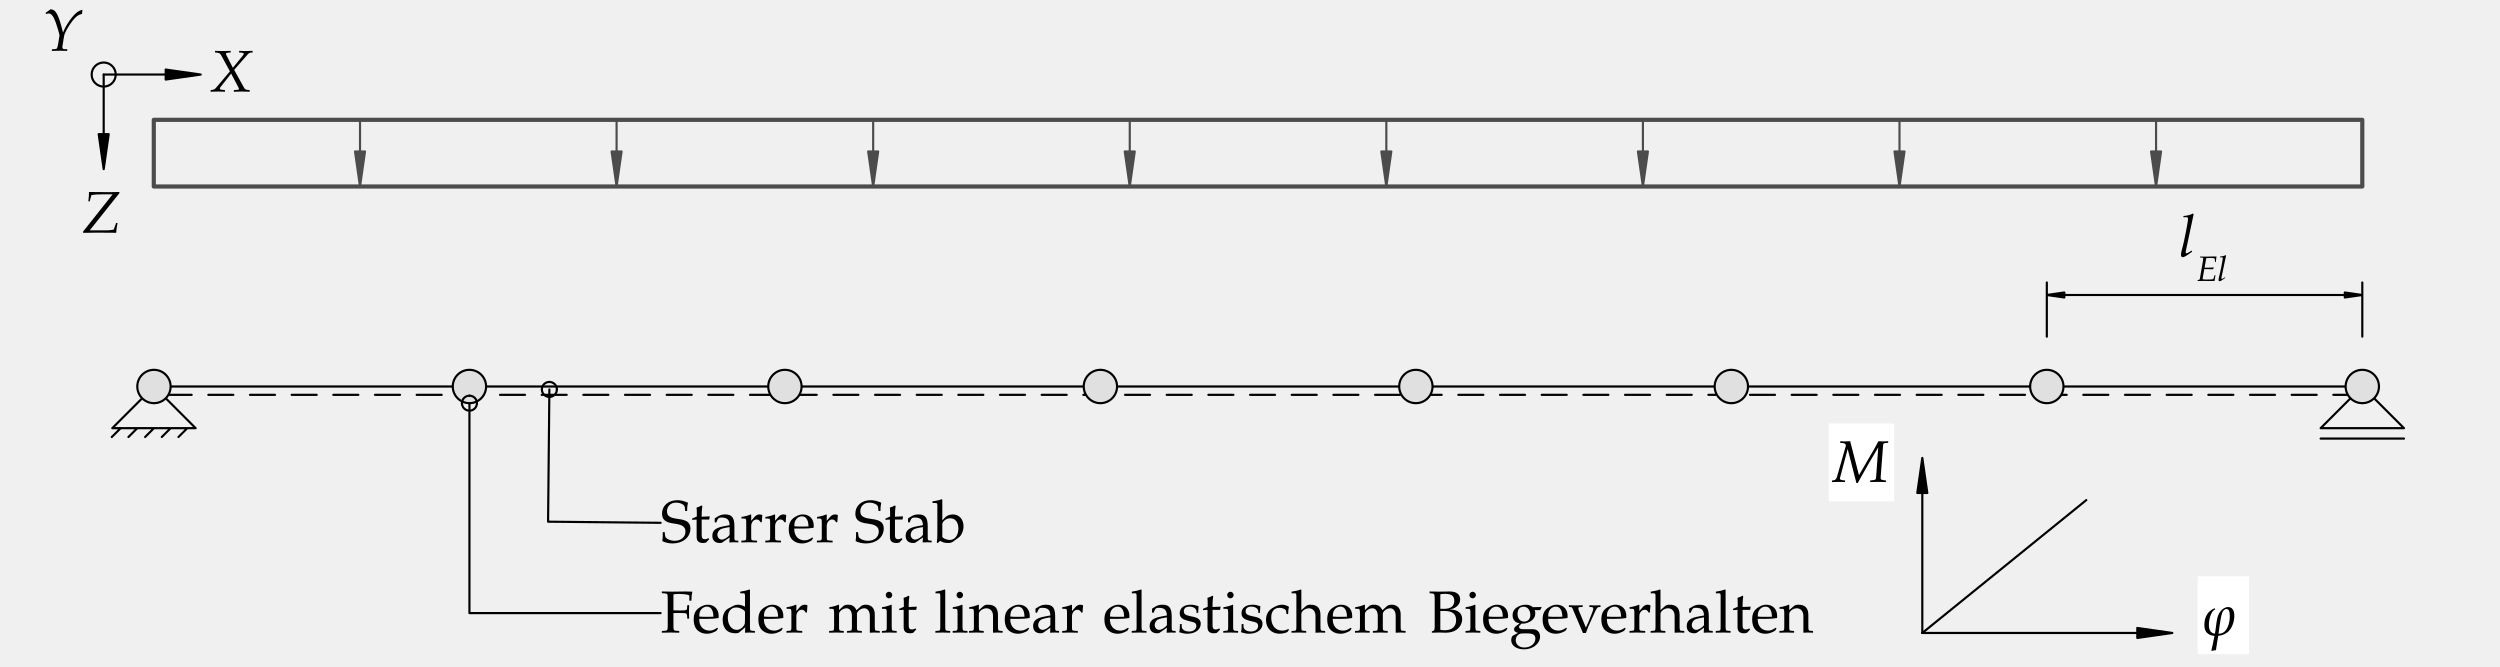
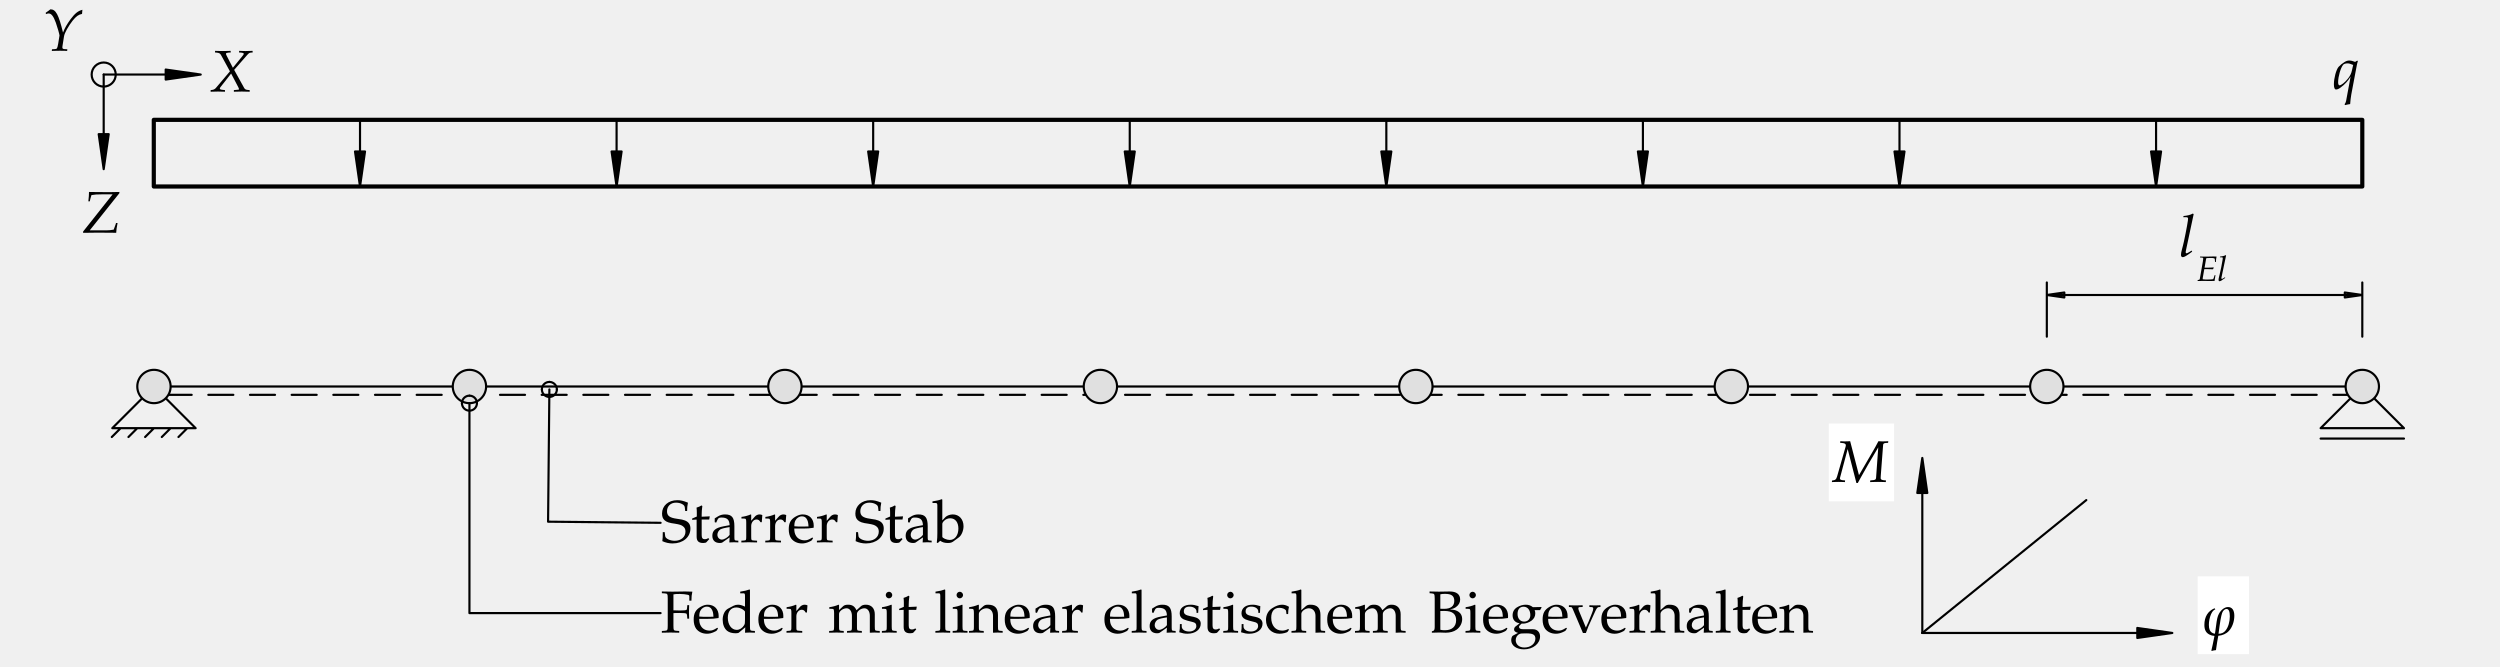
<svg xmlns="http://www.w3.org/2000/svg" version="1.1" id="svg1" width="566.929" height="151.181" viewBox="0 0 566.929 151.181">
  <defs id="defs1">
+     <clipPath clipPathUnits="userSpaceOnUse" id="clipPath2">
+       <path d="M -0.004,-0.001 V 113.387 H 425.201 V -0.001 H -0.004" transform="matrix(1,0,0,-1,-396.7108,98.27751)" clip-rule="evenodd" id="path2" />
+     </clipPath>
    <clipPath clipPathUnits="userSpaceOnUse" id="clipPath38">
-       <path d="M -0.004,-0.001 V 113.387 H 425.201 V -0.001 H -0.004" transform="matrix(1,0,0,-1,-112.3488,21.15968)" clip-rule="evenodd" id="path38" />
+       <path d="M -0.004,-0.001 V 113.387 H 425.201 V -0.001 H -0.004" transform="matrix(1,0,0,-1,-370.5786,69.74102)" clip-rule="evenodd" id="path38" />
    </clipPath>
    <clipPath clipPathUnits="userSpaceOnUse" id="clipPath39">
-       <path d="M -0.004,-0.001 V 113.387 H 425.201 V -0.001 H -0.004" transform="matrix(1,0,0,-1,-112.3488,5.805348)" clip-rule="evenodd" id="path39" />
-     </clipPath>
-     <clipPath clipPathUnits="userSpaceOnUse" id="clipPath40">
-       <path d="M -0.004,-0.001 V 113.387 H 425.201 V -0.001 H -0.004" transform="matrix(1,0,0,-1,-140.8611,5.805348)" clip-rule="evenodd" id="path40" />
+       <path d="M -0.004,-0.001 V 113.387 H 425.201 V -0.001 H -0.004" transform="matrix(1,0,0,-1,-373.5741,65.60716)" clip-rule="evenodd" id="path39" />
    </clipPath>
    <clipPath clipPathUnits="userSpaceOnUse" id="clipPath41">
-       <path d="M -0.004,-0.001 V 113.387 H 425.201 V -0.001 H -0.004" transform="matrix(1,0,0,-1,-158.8742,5.805348)" clip-rule="evenodd" id="path41" />
+       <path d="M -0.004,-0.001 V 113.387 H 425.201 V -0.001 H -0.004" transform="matrix(1,0,0,-1,-112.3488,21.15968)" clip-rule="evenodd" id="path41" />
    </clipPath>
    <clipPath clipPathUnits="userSpaceOnUse" id="clipPath42">
-       <path d="M -0.004,-0.001 V 113.387 H 425.201 V -0.001 H -0.004" transform="matrix(1,0,0,-1,-187.5725,5.805348)" clip-rule="evenodd" id="path42" />
+       <path d="M -0.004,-0.001 V 113.387 H 425.201 V -0.001 H -0.004" transform="matrix(1,0,0,-1,-112.3488,5.805348)" clip-rule="evenodd" id="path42" />
    </clipPath>
    <clipPath clipPathUnits="userSpaceOnUse" id="clipPath43">
-       <path d="M -0.004,-0.001 V 113.387 H 425.201 V -0.001 H -0.004" transform="matrix(1,0,0,-1,-242.8732,5.805348)" clip-rule="evenodd" id="path43" />
+       <path d="M -0.004,-0.001 V 113.387 H 425.201 V -0.001 H -0.004" transform="matrix(1,0,0,-1,-140.8611,5.805348)" clip-rule="evenodd" id="path43" />
+     </clipPath>
+     <clipPath clipPathUnits="userSpaceOnUse" id="clipPath44">
+       <path d="M -0.004,-0.001 V 113.387 H 425.201 V -0.001 H -0.004" transform="matrix(1,0,0,-1,-158.8742,5.805348)" clip-rule="evenodd" id="path44" />
    </clipPath>
    <clipPath clipPathUnits="userSpaceOnUse" id="clipPath45">
-       <path d="M -0.004,-0.001 V 113.387 H 425.201 V -0.001 H -0.004" transform="matrix(1,0,0,-1,-370.5786,69.74102)" clip-rule="evenodd" id="path45" />
+       <path d="M -0.004,-0.001 V 113.387 H 425.201 V -0.001 H -0.004" transform="matrix(1,0,0,-1,-187.5725,5.805348)" clip-rule="evenodd" id="path45" />
    </clipPath>
    <clipPath clipPathUnits="userSpaceOnUse" id="clipPath46">
-       <path d="M -0.004,-0.001 V 113.387 H 425.201 V -0.001 H -0.004" transform="matrix(1,0,0,-1,-373.5741,65.60716)" clip-rule="evenodd" id="path46" />
+       <path d="M -0.004,-0.001 V 113.387 H 425.201 V -0.001 H -0.004" transform="matrix(1,0,0,-1,-242.8732,5.805348)" clip-rule="evenodd" id="path46" />
    </clipPath>
    <clipPath clipPathUnits="userSpaceOnUse" id="clipPath60">
      <path d="M -0.004,-0.001 V 113.387 H 425.201 V -0.001 H -0.004" transform="matrix(1,0,0,-1,-311.7498,31.42579)" clip-rule="evenodd" id="path60" />
    </clipPath>
    <clipPath clipPathUnits="userSpaceOnUse" id="clipPath62">
      <path d="M -0.004,-0.001 V 113.387 H 425.201 V -0.001 H -0.004" transform="matrix(1,0,0,-1,-374.4804,5.43874)" clip-rule="evenodd" id="path62" />
    </clipPath>
    <clipPath clipPathUnits="userSpaceOnUse" id="clipPath63">
      <path d="M -0.004,-0.001 V 113.387 H 425.201 V -0.001 H -0.004" transform="matrix(1,0,0,-1,-35.62164,97.8157)" clip-rule="evenodd" id="path63" />
    </clipPath>
    <clipPath clipPathUnits="userSpaceOnUse" id="clipPath64">
      <path d="M -0.004,-0.001 V 113.387 H 425.201 V -0.001 H -0.004" transform="matrix(1,0,0,-1,-13.9329,73.81623)" clip-rule="evenodd" id="path64" />
    </clipPath>
    <clipPath clipPathUnits="userSpaceOnUse" id="clipPath65">
      <path d="M -0.004,-0.001 V 113.387 H 425.201 V -0.001 H -0.004" transform="matrix(1,0,0,-1,-7.2641,104.7541)" clip-rule="evenodd" id="path65" />
    </clipPath>
  </defs>
-   <path id="path1" d="M 26.156,81.666 H 401.776 V 93.005 H 26.156 V 81.666" style="fill:none;stroke:#4c4c4c;stroke-width:0.709;stroke-linecap:round;stroke-linejoin:round;stroke-miterlimit:10;stroke-dasharray:none;stroke-opacity:1" transform="matrix(1.333333,0,0,-1.333333,0,151.1813)" />
-   <path id="path2" d="m 26.186,40.564 h 7.087 l -7.087,7.087 m 0,-7.087 h -7.087 l 7.087,7.087 M 23.351,40.564 21.848,39.061 m 4.338,1.503 -1.503,-1.503 m 4.338,1.503 -1.503,-1.503 m 4.338,1.503 -1.503,-1.503 m -9.835,1.503 -1.503,-1.503 m 382.763,1.503 h 7.087 l -7.087,7.087 m 0,-7.087 h -7.087 l 7.087,7.087 m -7.087,-8.858 h 14.173" style="fill:none;stroke:#000000;stroke-width:0.368;stroke-linecap:round;stroke-linejoin:round;stroke-miterlimit:10;stroke-dasharray:none;stroke-opacity:1" transform="matrix(1.333333,0,0,-1.333333,0,151.1813)" />
-   <path id="path3" d="M 61.231,93.005 V 81.666 m 0,5.953 v 0.425 m 0,-6.378 v 0 l 0.85,5.953 H 60.38 L 61.231,81.666" style="fill:none;stroke:#4c4c4c;stroke-width:0.368;stroke-linecap:round;stroke-linejoin:round;stroke-miterlimit:10;stroke-dasharray:none;stroke-opacity:1" transform="matrix(1.333333,0,0,-1.333333,0,151.1813)" />
-   <path id="path4" d="m 60.38,87.619 0.85,-5.953 0.85,5.953 z" style="fill:#4c4c4c;fill-opacity:1;fill-rule:nonzero;stroke:none" transform="matrix(1.333333,0,0,-1.333333,0,151.1813)" />
-   <path id="path5" d="M 104.869,93.005 V 81.666 m 0,5.953 v 0.425 m 0,-6.378 v 0 l 0.85,5.953 h -1.701 l 0.85,-5.953" style="fill:none;stroke:#4c4c4c;stroke-width:0.368;stroke-linecap:round;stroke-linejoin:round;stroke-miterlimit:10;stroke-dasharray:none;stroke-opacity:1" transform="matrix(1.333333,0,0,-1.333333,0,151.1813)" />
-   <path id="path6" d="m 104.019,87.619 0.85,-5.953 0.85,5.953 z" style="fill:#4c4c4c;fill-opacity:1;fill-rule:nonzero;stroke:none" transform="matrix(1.333333,0,0,-1.333333,0,151.1813)" />
-   <path id="path7" d="M 148.508,93.005 V 81.666 m 0,5.953 v 0.425 m 0,-6.378 v 0 l 0.85,5.953 h -1.701 l 0.85,-5.953" style="fill:none;stroke:#4c4c4c;stroke-width:0.368;stroke-linecap:round;stroke-linejoin:round;stroke-miterlimit:10;stroke-dasharray:none;stroke-opacity:1" transform="matrix(1.333333,0,0,-1.333333,0,151.1813)" />
-   <path id="path8" d="m 147.658,87.619 0.85,-5.953 0.85,5.953 z" style="fill:#4c4c4c;fill-opacity:1;fill-rule:nonzero;stroke:none" transform="matrix(1.333333,0,0,-1.333333,0,151.1813)" />
-   <path id="path9" d="M 192.147,93.005 V 81.666 m 0,5.953 v 0.425 m 0,-6.378 v 0 l 0.85,5.953 h -1.701 l 0.85,-5.953" style="fill:none;stroke:#4c4c4c;stroke-width:0.368;stroke-linecap:round;stroke-linejoin:round;stroke-miterlimit:10;stroke-dasharray:none;stroke-opacity:1" transform="matrix(1.333333,0,0,-1.333333,0,151.1813)" />
-   <path id="path10" d="m 191.296,87.619 0.85,-5.953 0.85,5.953 z" style="fill:#4c4c4c;fill-opacity:1;fill-rule:nonzero;stroke:none" transform="matrix(1.333333,0,0,-1.333333,0,151.1813)" />
-   <path id="path11" d="M 235.785,93.005 V 81.666 m 0,5.953 v 0.425 m 0,-6.378 v 0 l 0.85,5.953 h -1.701 l 0.85,-5.953" style="fill:none;stroke:#4c4c4c;stroke-width:0.368;stroke-linecap:round;stroke-linejoin:round;stroke-miterlimit:10;stroke-dasharray:none;stroke-opacity:1" transform="matrix(1.333333,0,0,-1.333333,0,151.1813)" />
-   <path id="path12" d="m 234.935,87.619 0.85,-5.953 0.85,5.953 z" style="fill:#4c4c4c;fill-opacity:1;fill-rule:nonzero;stroke:none" transform="matrix(1.333333,0,0,-1.333333,0,151.1813)" />
-   <path id="path13" d="M 279.424,93.005 V 81.666 m 0,5.953 v 0.425 m 0,-6.378 v 0 l 0.85,5.953 h -1.701 l 0.85,-5.953" style="fill:none;stroke:#4c4c4c;stroke-width:0.368;stroke-linecap:round;stroke-linejoin:round;stroke-miterlimit:10;stroke-dasharray:none;stroke-opacity:1" transform="matrix(1.333333,0,0,-1.333333,0,151.1813)" />
-   <path id="path14" d="m 278.574,87.619 0.85,-5.953 0.85,5.953 z" style="fill:#4c4c4c;fill-opacity:1;fill-rule:nonzero;stroke:none" transform="matrix(1.333333,0,0,-1.333333,0,151.1813)" />
-   <path id="path15" d="M 323.063,93.005 V 81.666 m 0,5.953 v 0.425 m 0,-6.378 v 0 l 0.85,5.953 h -1.701 l 0.85,-5.953" style="fill:none;stroke:#4c4c4c;stroke-width:0.368;stroke-linecap:round;stroke-linejoin:round;stroke-miterlimit:10;stroke-dasharray:none;stroke-opacity:1" transform="matrix(1.333333,0,0,-1.333333,0,151.1813)" />
-   <path id="path16" d="m 322.212,87.619 0.85,-5.953 0.85,5.953 z" style="fill:#4c4c4c;fill-opacity:1;fill-rule:nonzero;stroke:none" transform="matrix(1.333333,0,0,-1.333333,0,151.1813)" />
-   <path id="path17" d="M 366.701,93.005 V 81.666 m 0,5.953 v 0.425 m 0,-6.378 v 0 l 0.85,5.953 h -1.701 l 0.85,-5.953" style="fill:none;stroke:#4c4c4c;stroke-width:0.368;stroke-linecap:round;stroke-linejoin:round;stroke-miterlimit:10;stroke-dasharray:none;stroke-opacity:1" transform="matrix(1.333333,0,0,-1.333333,0,151.1813)" />
-   <path id="path18" d="m 365.851,87.619 0.85,-5.953 0.85,5.953 z" style="fill:#4c4c4c;fill-opacity:1;fill-rule:nonzero;stroke:none" transform="matrix(1.333333,0,0,-1.333333,0,151.1813)" />
+   <path id="path1" d="M 26.156,81.666 H 401.776 V 93.005 H 26.156 V 81.666" style="fill:none;stroke:#000000;stroke-width:0.709;stroke-linecap:round;stroke-linejoin:round;stroke-miterlimit:10;stroke-dasharray:none;stroke-opacity:1" transform="matrix(1.333333,0,0,-1.333333,0,151.1813)" />
+   <text id="text1" xml:space="preserve" transform="matrix(1.333333,0,0,1.333333,528.9477,20.14465)" clip-path="url(#clipPath2)">
+     <tspan style="font-style:italic;font-variant:normal;font-weight:normal;font-stretch:normal;font-size:10.007px;font-family:'Palatino Linotype';writing-mode:lr-tb;fill:#000000;fill-opacity:1;fill-rule:nonzero;stroke:none" x="0" y="0" id="tspan1">q</tspan>
+   </text>
+   <path id="path3" d="m 26.186,40.564 h 7.087 l -7.087,7.087 m 0,-7.087 h -7.087 l 7.087,7.087 M 23.351,40.564 21.848,39.061 m 4.338,1.503 -1.503,-1.503 m 4.338,1.503 -1.503,-1.503 m 4.338,1.503 -1.503,-1.503 m -9.835,1.503 -1.503,-1.503 m 382.763,1.503 h 7.087 l -7.087,7.087 m 0,-7.087 h -7.087 l 7.087,7.087 m -7.087,-8.858 h 14.173 M 61.231,93.005 V 81.666 m 0,5.953 v 0.425 m 0,-6.378 v 0 l 0.85,5.953 H 60.38 L 61.231,81.666" style="fill:none;stroke:#000000;stroke-width:0.368;stroke-linecap:round;stroke-linejoin:round;stroke-miterlimit:10;stroke-dasharray:none;stroke-opacity:1" transform="matrix(1.333333,0,0,-1.333333,0,151.1813)" />
+   <path id="path4" d="m 60.38,87.619 0.85,-5.953 0.85,5.953 z" style="fill:#000000;fill-opacity:1;fill-rule:nonzero;stroke:none" transform="matrix(1.333333,0,0,-1.333333,0,151.1813)" />
+   <path id="path5" d="M 104.869,93.005 V 81.666 m 0,5.953 v 0.425 m 0,-6.378 v 0 l 0.85,5.953 h -1.701 l 0.85,-5.953" style="fill:none;stroke:#000000;stroke-width:0.368;stroke-linecap:round;stroke-linejoin:round;stroke-miterlimit:10;stroke-dasharray:none;stroke-opacity:1" transform="matrix(1.333333,0,0,-1.333333,0,151.1813)" />
+   <path id="path6" d="m 104.019,87.619 0.85,-5.953 0.85,5.953 z" style="fill:#000000;fill-opacity:1;fill-rule:nonzero;stroke:none" transform="matrix(1.333333,0,0,-1.333333,0,151.1813)" />
+   <path id="path7" d="M 148.508,93.005 V 81.666 m 0,5.953 v 0.425 m 0,-6.378 v 0 l 0.85,5.953 h -1.701 l 0.85,-5.953" style="fill:none;stroke:#000000;stroke-width:0.368;stroke-linecap:round;stroke-linejoin:round;stroke-miterlimit:10;stroke-dasharray:none;stroke-opacity:1" transform="matrix(1.333333,0,0,-1.333333,0,151.1813)" />
+   <path id="path8" d="m 147.658,87.619 0.85,-5.953 0.85,5.953 z" style="fill:#000000;fill-opacity:1;fill-rule:nonzero;stroke:none" transform="matrix(1.333333,0,0,-1.333333,0,151.1813)" />
+   <path id="path9" d="M 192.147,93.005 V 81.666 m 0,5.953 v 0.425 m 0,-6.378 v 0 l 0.85,5.953 h -1.701 l 0.85,-5.953" style="fill:none;stroke:#000000;stroke-width:0.368;stroke-linecap:round;stroke-linejoin:round;stroke-miterlimit:10;stroke-dasharray:none;stroke-opacity:1" transform="matrix(1.333333,0,0,-1.333333,0,151.1813)" />
+   <path id="path10" d="m 191.296,87.619 0.85,-5.953 0.85,5.953 z" style="fill:#000000;fill-opacity:1;fill-rule:nonzero;stroke:none" transform="matrix(1.333333,0,0,-1.333333,0,151.1813)" />
+   <path id="path11" d="M 235.785,93.005 V 81.666 m 0,5.953 v 0.425 m 0,-6.378 v 0 l 0.85,5.953 h -1.701 l 0.85,-5.953" style="fill:none;stroke:#000000;stroke-width:0.368;stroke-linecap:round;stroke-linejoin:round;stroke-miterlimit:10;stroke-dasharray:none;stroke-opacity:1" transform="matrix(1.333333,0,0,-1.333333,0,151.1813)" />
+   <path id="path12" d="m 234.935,87.619 0.85,-5.953 0.85,5.953 z" style="fill:#000000;fill-opacity:1;fill-rule:nonzero;stroke:none" transform="matrix(1.333333,0,0,-1.333333,0,151.1813)" />
+   <path id="path13" d="M 279.424,93.005 V 81.666 m 0,5.953 v 0.425 m 0,-6.378 v 0 l 0.85,5.953 h -1.701 l 0.85,-5.953" style="fill:none;stroke:#000000;stroke-width:0.368;stroke-linecap:round;stroke-linejoin:round;stroke-miterlimit:10;stroke-dasharray:none;stroke-opacity:1" transform="matrix(1.333333,0,0,-1.333333,0,151.1813)" />
+   <path id="path14" d="m 278.574,87.619 0.85,-5.953 0.85,5.953 z" style="fill:#000000;fill-opacity:1;fill-rule:nonzero;stroke:none" transform="matrix(1.333333,0,0,-1.333333,0,151.1813)" />
+   <path id="path15" d="M 323.063,93.005 V 81.666 m 0,5.953 v 0.425 m 0,-6.378 v 0 l 0.85,5.953 h -1.701 l 0.85,-5.953" style="fill:none;stroke:#000000;stroke-width:0.368;stroke-linecap:round;stroke-linejoin:round;stroke-miterlimit:10;stroke-dasharray:none;stroke-opacity:1" transform="matrix(1.333333,0,0,-1.333333,0,151.1813)" />
+   <path id="path16" d="m 322.212,87.619 0.85,-5.953 0.85,5.953 z" style="fill:#000000;fill-opacity:1;fill-rule:nonzero;stroke:none" transform="matrix(1.333333,0,0,-1.333333,0,151.1813)" />
+   <path id="path17" d="M 366.701,93.005 V 81.666 m 0,5.953 v 0.425 m 0,-6.378 v 0 l 0.85,5.953 h -1.701 l 0.85,-5.953" style="fill:none;stroke:#000000;stroke-width:0.368;stroke-linecap:round;stroke-linejoin:round;stroke-miterlimit:10;stroke-dasharray:none;stroke-opacity:1" transform="matrix(1.333333,0,0,-1.333333,0,151.1813)" />
+   <path id="path18" d="m 365.851,87.619 0.85,-5.953 0.85,5.953 z" style="fill:#000000;fill-opacity:1;fill-rule:nonzero;stroke:none" transform="matrix(1.333333,0,0,-1.333333,0,151.1813)" />
  <path id="path19" d="m 348.121,47.651 h 53.656 m -53.656,-1.417 h 3.375 m 2.835,0 h 4.252 m 2.835,0 h 4.252 m 2.835,0 h 4.252 m 2.835,0 h 4.252 m 2.835,0 h 4.252 m 2.835,0 h 4.252 m 2.835,0 h 4.252 m -52.982,0 v 0 m 53.656,0 v 0 m -107.312,1.417 h 53.656 m -53.656,-1.417 h 0.338 m 2.835,0 h 4.252 m 2.835,0 h 4.252 m 2.835,0 h 4.252 m 2.835,0 h 4.252 m 2.835,0 h 4.252 m 2.835,0 h 4.252 m 2.835,0 h 4.252 m 2.835,0 h 0.877 m -53.656,0 v 0 m 53.656,0 v 0 m -107.312,1.417 h 53.656 m -53.52,-1.417 h 4.252 m 2.835,0 h 4.252 m 2.835,0 h 4.252 m 2.835,0 h 4.252 m 2.835,0 h 4.252 m 2.835,0 h 4.252 m 2.835,0 h 4.252 m 2.835,0 h 3.914 m -53.656,0 v 0 m 53.656,0 v 0 m -107.312,1.417 h 53.656 m -53.656,-1.417 h 1.351 m 2.835,0 h 4.252 m 2.835,0 h 4.252 m 2.835,0 h 4.252 m 2.835,0 h 4.252 m 2.835,0 h 4.252 m 2.835,0 h 4.252 m 2.835,0 h 4.252 m -50.957,0 v 0 m 53.656,0 v 0 m -107.312,1.417 h 53.656 m -52.508,-1.417 h 4.252 m 2.835,0 h 4.252 m 2.835,0 h 4.252 m 2.835,0 h 4.252" style="fill:none;stroke:#000000;stroke-width:0.368;stroke-linecap:round;stroke-linejoin:round;stroke-miterlimit:10;stroke-dasharray:none;stroke-opacity:1" transform="matrix(1.333333,0,0,-1.333333,0,151.1813)" />
  <path id="path20" d="m 162.992,46.233 h 4.252 m 2.835,0 h 4.252 m 2.835,0 h 4.252 m 2.835,0 h 2.901 m -53.656,0 v 0 m 53.656,0 v 0 M 26.156,47.651 H 79.842 M 28.346,46.233 h 4.252 m 2.835,0 h 4.252 m 2.835,0 h 4.252 m 2.835,0 h 4.252 m 2.835,0 h 4.252 m 2.835,0 h 4.252 m 2.835,0 h 4.252 m 2.835,0 h 1.889 m -53.686,0 v 0 m 53.686,0 v 0 m 0,1.417 h 53.656 m -53.656,-1.417 h 2.363 m 2.835,0 h 4.252 m 2.835,0 h 4.252 m 2.835,0 h 4.252 m 2.835,0 h 4.252 m 2.835,0 h 4.252 m 2.835,0 h 4.252 m 2.835,0 h 4.252 m -51.969,0 v 0 m 53.656,0 v 0 M 326.943,5.734 h 42.52 m -5.953,0 h -0.425 m 6.378,0 v 0 l -5.953,0.85 V 4.883 l 5.953,0.85" style="fill:none;stroke:#000000;stroke-width:0.368;stroke-linecap:round;stroke-linejoin:round;stroke-miterlimit:10;stroke-dasharray:none;stroke-opacity:1" transform="matrix(1.333333,0,0,-1.333333,0,151.1813)" />
  <path id="path21" d="m 363.51,4.883 5.953,0.85 -5.953,0.85 z" style="fill:#000000;fill-opacity:1;fill-rule:nonzero;stroke:none" transform="matrix(1.333333,0,0,-1.333333,0,151.1813)" />
  <path id="path22" d="m 326.943,5.734 v 29.764 m 0,-5.953 v -0.425 m 0,6.378 v 0 l -0.85,-5.953 h 1.701 l -0.85,5.953" style="fill:none;stroke:#000000;stroke-width:0.368;stroke-linecap:round;stroke-linejoin:round;stroke-miterlimit:10;stroke-dasharray:none;stroke-opacity:1" transform="matrix(1.333333,0,0,-1.333333,0,151.1813)" />
  <path id="path23" d="m 327.793,29.545 -0.85,5.953 -0.85,-5.953 z" style="fill:#000000;fill-opacity:1;fill-rule:nonzero;stroke:none" transform="matrix(1.333333,0,0,-1.333333,0,151.1813)" />
  <path id="path24" d="m 326.943,5.734 27.893,22.598" style="fill:none;stroke:#000000;stroke-width:0.368;stroke-linecap:round;stroke-linejoin:round;stroke-miterlimit:10;stroke-dasharray:none;stroke-opacity:1" transform="matrix(1.333333,0,0,-1.333333,0,151.1813)" />
  <path id="path25" d="m 19.684,100.707 c 0,1.131 -0.917,2.048 -2.048,2.048 m 0,0 c -1.131,0 -2.048,-0.917 -2.048,-2.048 m 0,0 c 0,-1.131 0.917,-2.048 2.048,-2.048 m 0,0 c 1.131,0 2.048,0.917 2.048,2.048" style="fill:none;stroke:#000000;stroke-width:0.368;stroke-linecap:round;stroke-linejoin:round;stroke-miterlimit:10;stroke-dasharray:none;stroke-opacity:1" transform="matrix(1.333333,0,0,-1.333333,0,151.1813)" />
  <g id="layer-MC0">
    <path id="path26" d="m 29.02,47.651 -0.043,0.492 -0.128,0.477 -0.209,0.448 -0.283,0.405 -0.349,0.349 -0.405,0.283 -0.448,0.209 -0.477,0.128 -0.492,0.043 -0.492,-0.043 -0.477,-0.128 -0.448,-0.209 -0.405,-0.283 -0.349,-0.349 -0.283,-0.405 -0.209,-0.448 -0.128,-0.477 -0.043,-0.492 0.043,-0.492 0.128,-0.477 0.209,-0.448 0.283,-0.405 0.349,-0.349 0.405,-0.283 0.448,-0.209 0.477,-0.128 0.492,-0.043 0.492,0.043 0.477,0.128 0.448,0.209 0.405,0.283 0.349,0.349 0.283,0.405 0.209,0.448 0.128,0.477 z" style="fill:#e0e0e0;fill-opacity:1;fill-rule:nonzero;stroke:none" transform="matrix(1.333333,0,0,-1.333333,0,151.1813)" />
    <path id="path27" d="m 404.611,47.651 -0.043,0.492 -0.128,0.477 -0.209,0.448 -0.283,0.405 -0.349,0.349 -0.405,0.283 -0.448,0.209 -0.477,0.128 -0.492,0.043 -0.492,-0.043 -0.477,-0.128 -0.448,-0.209 -0.405,-0.283 -0.349,-0.349 -0.283,-0.405 -0.209,-0.448 -0.128,-0.477 -0.043,-0.492 0.043,-0.492 0.128,-0.477 0.209,-0.448 0.283,-0.405 0.349,-0.349 0.405,-0.283 0.448,-0.209 0.477,-0.128 0.492,-0.043 0.492,0.043 0.477,0.128 0.448,0.209 0.405,0.283 0.349,0.349 0.283,0.405 0.209,0.448 0.128,0.477 z" style="fill:#e0e0e0;fill-opacity:1;fill-rule:nonzero;stroke:none" transform="matrix(1.333333,0,0,-1.333333,0,151.1813)" />
    <path id="path28" d="m 350.955,47.651 -0.043,0.492 -0.128,0.477 -0.209,0.448 -0.283,0.405 -0.349,0.349 -0.405,0.283 -0.448,0.209 -0.477,0.128 -0.492,0.043 -0.492,-0.043 -0.477,-0.128 -0.448,-0.209 -0.405,-0.283 -0.349,-0.349 -0.283,-0.405 -0.209,-0.448 -0.128,-0.477 -0.043,-0.492 0.043,-0.492 0.128,-0.477 0.209,-0.448 0.283,-0.405 0.349,-0.349 0.405,-0.283 0.448,-0.209 0.477,-0.128 0.492,-0.043 0.492,0.043 0.477,0.128 0.448,0.209 0.405,0.283 0.349,0.349 0.283,0.405 0.209,0.448 0.128,0.477 z" style="fill:#e0e0e0;fill-opacity:1;fill-rule:nonzero;stroke:none" transform="matrix(1.333333,0,0,-1.333333,0,151.1813)" />
    <path id="path29" d="m 297.299,47.651 -0.043,0.492 -0.128,0.477 -0.209,0.448 -0.283,0.405 -0.349,0.349 -0.405,0.283 -0.448,0.209 -0.477,0.128 -0.492,0.043 -0.492,-0.043 -0.477,-0.128 -0.448,-0.209 -0.405,-0.283 -0.349,-0.349 -0.283,-0.405 -0.209,-0.448 -0.128,-0.477 -0.043,-0.492 0.043,-0.492 0.128,-0.477 0.209,-0.448 0.283,-0.405 0.349,-0.349 0.405,-0.283 0.448,-0.209 0.477,-0.128 0.492,-0.043 0.492,0.043 0.477,0.128 0.448,0.209 0.405,0.283 0.349,0.349 0.283,0.405 0.209,0.448 0.128,0.477 z" style="fill:#e0e0e0;fill-opacity:1;fill-rule:nonzero;stroke:none" transform="matrix(1.333333,0,0,-1.333333,0,151.1813)" />
    <path id="path30" d="m 243.644,47.651 -0.043,0.492 -0.128,0.477 -0.209,0.448 -0.283,0.405 -0.349,0.349 -0.405,0.283 -0.448,0.209 -0.477,0.128 -0.492,0.043 -0.492,-0.043 -0.477,-0.128 -0.448,-0.209 -0.405,-0.283 -0.349,-0.349 -0.283,-0.405 -0.209,-0.448 -0.128,-0.477 -0.043,-0.492 0.043,-0.492 0.128,-0.477 0.209,-0.448 0.283,-0.405 0.349,-0.349 0.405,-0.283 0.448,-0.209 0.477,-0.128 0.492,-0.043 0.492,0.043 0.477,0.128 0.448,0.209 0.405,0.283 0.349,0.349 0.283,0.405 0.209,0.448 0.128,0.477 z" style="fill:#e0e0e0;fill-opacity:1;fill-rule:nonzero;stroke:none" transform="matrix(1.333333,0,0,-1.333333,0,151.1813)" />
    <path id="path31" d="m 189.988,47.651 -0.043,0.492 -0.128,0.477 -0.209,0.448 -0.283,0.405 -0.349,0.349 -0.405,0.283 -0.448,0.209 -0.477,0.128 -0.492,0.043 -0.492,-0.043 -0.477,-0.128 -0.448,-0.209 -0.405,-0.283 -0.349,-0.349 -0.283,-0.405 -0.209,-0.448 -0.128,-0.477 -0.043,-0.492 0.043,-0.492 0.128,-0.477 0.209,-0.448 0.283,-0.405 0.547,-0.501 0.207,-0.132 0.448,-0.209 0.477,-0.128 0.492,-0.043 0.492,0.043 0.477,0.128 0.448,0.209 0.405,0.283 0.349,0.349 0.283,0.405 0.209,0.448 0.128,0.477 z" style="fill:#e0e0e0;fill-opacity:1;fill-rule:nonzero;stroke:none" transform="matrix(1.333333,0,0,-1.333333,0,151.1813)" />
    <path id="path32" d="m 136.332,47.651 -0.043,0.492 -0.128,0.477 -0.209,0.448 -0.283,0.405 -0.349,0.349 -0.405,0.283 -0.448,0.209 -0.477,0.128 -0.492,0.043 -0.492,-0.043 -0.477,-0.128 -0.448,-0.209 -0.405,-0.283 -0.349,-0.349 -0.283,-0.405 -0.209,-0.448 -0.128,-0.477 -0.043,-0.492 0.043,-0.492 0.128,-0.477 0.209,-0.448 0.283,-0.405 0.349,-0.349 0.405,-0.283 0.448,-0.209 0.477,-0.128 0.492,-0.043 0.492,0.043 0.477,0.128 0.448,0.209 0.405,0.283 0.349,0.349 0.283,0.405 0.209,0.448 0.128,0.477 z" style="fill:#e0e0e0;fill-opacity:1;fill-rule:nonzero;stroke:none" transform="matrix(1.333333,0,0,-1.333333,0,151.1813)" />
    <path id="path33" d="m 82.676,47.651 -0.043,0.492 -0.128,0.477 -0.209,0.448 -0.283,0.405 -0.349,0.349 -0.405,0.283 -0.448,0.209 -0.477,0.128 -0.492,0.043 -0.492,-0.043 -0.477,-0.128 -0.448,-0.209 -0.405,-0.283 -0.349,-0.349 -0.283,-0.405 -0.209,-0.448 -0.128,-0.477 -0.043,-0.492 0.043,-0.492 0.128,-0.477 0.209,-0.448 0.283,-0.405 0.349,-0.349 0.405,-0.283 0.448,-0.209 0.477,-0.128 0.492,-0.043 0.492,0.043 0.477,0.128 0.448,0.209 0.405,0.283 0.349,0.349 0.283,0.405 0.209,0.448 0.128,0.477 z" style="fill:#e0e0e0;fill-opacity:1;fill-rule:nonzero;stroke:none" transform="matrix(1.333333,0,0,-1.333333,0,151.1813)" />
  </g>
  <path id="path34" d="M 17.636,100.707 H 34.134 m -5.953,0 h -0.425 m 6.378,0 v 0 l -5.953,0.85 v -1.701 l 5.953,0.85" style="fill:none;stroke:#000000;stroke-width:0.368;stroke-linecap:round;stroke-linejoin:round;stroke-miterlimit:10;stroke-dasharray:none;stroke-opacity:1" transform="matrix(1.333333,0,0,-1.333333,0,151.1813)" />
  <path id="path35" d="m 28.181,99.857 5.953,0.85 -5.953,0.85 z" style="fill:#000000;fill-opacity:1;fill-rule:nonzero;stroke:none" transform="matrix(1.333333,0,0,-1.333333,0,151.1813)" />
  <path id="path36" d="M 17.636,100.707 V 84.617 m 0,5.953 v 0.425 m 0,-6.378 v 0 l 0.85,5.953 h -1.701 l 0.85,-5.953" style="fill:none;stroke:#000000;stroke-width:0.368;stroke-linecap:round;stroke-linejoin:round;stroke-miterlimit:10;stroke-dasharray:none;stroke-opacity:1" transform="matrix(1.333333,0,0,-1.333333,0,151.1813)" />
  <path id="path37" d="m 16.786,90.57 0.85,-5.953 0.85,5.953 z" style="fill:#000000;fill-opacity:1;fill-rule:nonzero;stroke:none" transform="matrix(1.333333,0,0,-1.333333,0,151.1813)" />
-   <text id="text37" xml:space="preserve" transform="matrix(1.333333,0,0,1.333333,149.7984,122.9684)" clip-path="url(#clipPath38)">
-     <tspan style="font-variant:normal;font-weight:normal;font-stretch:normal;font-size:10.092px;font-family:'Palatino Linotype';writing-mode:lr-tb;fill:#000000;fill-opacity:1;fill-rule:nonzero;stroke:none" x="0 5.298 8.588 13.634 17.62 21.606 26.44 30.426 32.949 38.247 41.537 46.583" y="0" id="tspan37">Starrer Stab</tspan>
+   <text id="text37" xml:space="preserve" transform="matrix(1.333333,0,0,1.333333,494.1048,58.19331)" clip-path="url(#clipPath38)">
+     <tspan style="font-style:italic;font-variant:normal;font-weight:normal;font-stretch:normal;font-size:10.007px;font-family:'Palatino Linotype';writing-mode:lr-tb;fill:#000000;fill-opacity:1;fill-rule:nonzero;stroke:none" x="0" y="0" id="tspan37">l</tspan>
  </text>
-   <text id="text38" xml:space="preserve" transform="matrix(1.333333,0,0,1.333333,149.7984,143.4409)" clip-path="url(#clipPath39)">
-     <tspan style="font-variant:normal;font-weight:normal;font-stretch:normal;font-size:10.092px;font-family:'Palatino Linotype';writing-mode:lr-tb;fill:#000000;fill-opacity:1;fill-rule:nonzero;stroke:none" x="0 5.611 10.445 16.611 21.445 25.431" y="0" id="tspan38">Feder </tspan>
+   <text id="text38" xml:space="preserve" transform="matrix(1.333333,0,0,1.333333,498.0988,63.70512)" clip-path="url(#clipPath39)">
+     <tspan style="font-style:italic;font-variant:normal;font-weight:normal;font-stretch:normal;font-size:6.004px;font-family:'Palatino Linotype';writing-mode:lr-tb;fill:#000000;fill-opacity:1;fill-rule:nonzero;stroke:none" x="0 3.669" y="0" id="tspan38">El</tspan>
  </text>
-   <text id="text39" xml:space="preserve" transform="matrix(1.333333,0,0,1.333333,187.8148,143.4409)" clip-path="url(#clipPath40)">
-     <tspan style="font-variant:normal;font-weight:normal;font-stretch:normal;font-size:10.092px;font-family:'Palatino Linotype';writing-mode:lr-tb;fill:#000000;fill-opacity:1;fill-rule:nonzero;stroke:none" x="0 8.911 11.848 15.137" y="0" id="tspan39">mit </tspan>
+   <path id="path40" d="m 348.121,63.215 2.976,0.425 v -0.85 l -2.976,0.425 m 53.656,0 -2.976,0.425 v -0.85 l 2.976,0.425 m -53.656,0 v 2.126 m 0,-2.126 v -2.126 m 53.656,2.126 v 2.126 m 0,-2.126 v -2.126 m -53.656,2.126 V 56.128 m 53.656,7.087 V 56.128 m -53.656,7.087 v 0 m 53.656,0 v 0 m -53.656,0 h 53.656" style="fill:none;stroke:#000000;stroke-width:0.368;stroke-linecap:round;stroke-linejoin:round;stroke-miterlimit:10;stroke-dasharray:none;stroke-opacity:1" transform="matrix(1.333333,0,0,-1.333333,0,151.1813)" />
+   <text id="text40" xml:space="preserve" transform="matrix(1.333333,0,0,1.333333,149.7984,122.9684)" clip-path="url(#clipPath41)">
+     <tspan style="font-variant:normal;font-weight:normal;font-stretch:normal;font-size:10.092px;font-family:'Palatino Linotype';writing-mode:lr-tb;fill:#000000;fill-opacity:1;fill-rule:nonzero;stroke:none" x="0 5.298 8.588 13.634 17.62 21.606 26.44 30.426 32.949 38.247 41.537 46.583" y="0" id="tspan40">Starrer Stab</tspan>
  </text>
-   <text id="text40" xml:space="preserve" transform="matrix(1.333333,0,0,1.333333,211.8323,143.4409)" clip-path="url(#clipPath41)">
-     <tspan style="font-variant:normal;font-weight:normal;font-stretch:normal;font-size:10.092px;font-family:'Palatino Linotype';writing-mode:lr-tb;fill:#000000;fill-opacity:1;fill-rule:nonzero;stroke:none" x="0 2.937 5.873 11.747 16.581 21.626 25.613" y="0" id="tspan40">linear </tspan>
+   <text id="text41" xml:space="preserve" transform="matrix(1.333333,0,0,1.333333,149.7984,143.4409)" clip-path="url(#clipPath42)">
+     <tspan style="font-variant:normal;font-weight:normal;font-stretch:normal;font-size:10.092px;font-family:'Palatino Linotype';writing-mode:lr-tb;fill:#000000;fill-opacity:1;fill-rule:nonzero;stroke:none" x="0 5.611 10.445 16.611 21.445 25.431" y="0" id="tspan41">Feder </tspan>
  </text>
-   <text id="text41" xml:space="preserve" transform="matrix(1.333333,0,0,1.333333,250.0966,143.4409)" clip-path="url(#clipPath42)">
-     <tspan style="font-variant:normal;font-weight:normal;font-stretch:normal;font-size:10.092px;font-family:'Palatino Linotype';writing-mode:lr-tb;fill:#000000;fill-opacity:1;fill-rule:nonzero;stroke:none" x="0 4.834 7.771 12.816 17.095 20.385 23.322 27.601 32.081 37.955 42.788 51.699" y="0" id="tspan41">elastischem </tspan>
+   <text id="text42" xml:space="preserve" transform="matrix(1.333333,0,0,1.333333,187.8148,143.4409)" clip-path="url(#clipPath43)">
+     <tspan style="font-variant:normal;font-weight:normal;font-stretch:normal;font-size:10.092px;font-family:'Palatino Linotype';writing-mode:lr-tb;fill:#000000;fill-opacity:1;fill-rule:nonzero;stroke:none" x="0 8.911 11.848 15.137" y="0" id="tspan42">mit </tspan>
  </text>
-   <text id="text42" xml:space="preserve" transform="matrix(1.333333,0,0,1.333333,323.8309,143.4409)" clip-path="url(#clipPath43)">
-     <tspan style="font-variant:normal;font-weight:normal;font-stretch:normal;font-size:10.092px;font-family:'Palatino Linotype';writing-mode:lr-tb;fill:#000000;fill-opacity:1;fill-rule:nonzero;stroke:none" x="0 6.166 9.103 13.937 19.547 24.381 30.083 34.917 38.903 44.776 49.822 52.759 56.049 60.883" y="0" id="tspan42">Biegeverhalten</tspan>
+   <text id="text43" xml:space="preserve" transform="matrix(1.333333,0,0,1.333333,211.8323,143.4409)" clip-path="url(#clipPath44)">
+     <tspan style="font-variant:normal;font-weight:normal;font-stretch:normal;font-size:10.092px;font-family:'Palatino Linotype';writing-mode:lr-tb;fill:#000000;fill-opacity:1;fill-rule:nonzero;stroke:none" x="0 2.937 5.873 11.747 16.581 21.626 25.613" y="0" id="tspan43">linear </tspan>
  </text>
-   <path id="path44" d="m 348.121,63.215 2.976,0.425 v -0.85 l -2.976,0.425 m 53.656,0 -2.976,0.425 v -0.85 l 2.976,0.425 m -53.656,0 v 2.126 m 0,-2.126 v -2.126 m 53.656,2.126 v 2.126 m 0,-2.126 v -2.126 m -53.656,2.126 V 56.128 m 53.656,7.087 V 56.128 m -53.656,7.087 v 0 m 53.656,0 v 0 m -53.656,0 h 53.656" style="fill:none;stroke:#000000;stroke-width:0.368;stroke-linecap:round;stroke-linejoin:round;stroke-miterlimit:10;stroke-dasharray:none;stroke-opacity:1" transform="matrix(1.333333,0,0,-1.333333,0,151.1813)" />
-   <text id="text44" xml:space="preserve" transform="matrix(1.333333,0,0,1.333333,494.1048,58.19331)" clip-path="url(#clipPath45)">
-     <tspan style="font-style:italic;font-variant:normal;font-weight:normal;font-stretch:normal;font-size:10.007px;font-family:'Palatino Linotype';writing-mode:lr-tb;fill:#000000;fill-opacity:1;fill-rule:nonzero;stroke:none" x="0" y="0" id="tspan44">l</tspan>
+   <text id="text44" xml:space="preserve" transform="matrix(1.333333,0,0,1.333333,250.0966,143.4409)" clip-path="url(#clipPath45)">
+     <tspan style="font-variant:normal;font-weight:normal;font-stretch:normal;font-size:10.092px;font-family:'Palatino Linotype';writing-mode:lr-tb;fill:#000000;fill-opacity:1;fill-rule:nonzero;stroke:none" x="0 4.834 7.771 12.816 17.095 20.385 23.322 27.601 32.081 37.955 42.788 51.699" y="0" id="tspan44">elastischem </tspan>
  </text>
-   <text id="text45" xml:space="preserve" transform="matrix(1.333333,0,0,1.333333,498.0988,63.70512)" clip-path="url(#clipPath46)">
-     <tspan style="font-style:italic;font-variant:normal;font-weight:normal;font-stretch:normal;font-size:6.004px;font-family:'Palatino Linotype';writing-mode:lr-tb;fill:#000000;fill-opacity:1;fill-rule:nonzero;stroke:none" x="0 3.669" y="0" id="tspan45">El</tspan>
+   <text id="text45" xml:space="preserve" transform="matrix(1.333333,0,0,1.333333,323.8309,143.4409)" clip-path="url(#clipPath46)">
+     <tspan style="font-variant:normal;font-weight:normal;font-stretch:normal;font-size:10.092px;font-family:'Palatino Linotype';writing-mode:lr-tb;fill:#000000;fill-opacity:1;fill-rule:nonzero;stroke:none" x="0 6.166 9.103 13.937 19.547 24.381 30.083 34.917 38.903 44.776 49.822 52.759 56.049 60.883" y="0" id="tspan45">Biegeverhalten</tspan>
  </text>
  <path id="path47" d="m 112.349,24.467 -19.133,0.191 0.222,22.494 m 0.013,1.276 v 0 m -0.025,-2.551 v 0 m -1.263,1.288 v 0 m 2.551,-0.025 v 0" style="fill:none;stroke:#000000;stroke-width:0.368;stroke-linecap:round;stroke-linejoin:round;stroke-miterlimit:10;stroke-dasharray:none;stroke-opacity:1" transform="matrix(1.333333,0,0,-1.333333,0,151.1813)" />
  <path id="path48" d="m 93.45,48.427 c -0.704,0.007 -1.281,-0.559 -1.288,-1.263 m 0,0 c -0.007,-0.704 0.558,-1.281 1.263,-1.288 m 0,0 c 0.704,-0.007 1.281,0.558 1.288,1.263 m 0,0 c 0.007,0.704 -0.559,1.281 -1.263,1.288" style="fill:none;stroke:#000000;stroke-width:0.368;stroke-linecap:round;stroke-linejoin:round;stroke-miterlimit:10;stroke-dasharray:none;stroke-opacity:1" transform="matrix(1.333333,0,0,-1.333333,0,151.1813)" />
  <path id="path49" d="M 112.349,9.112 H 79.842 V 44.816 m 0,1.276 v 0 m 0,-2.551 v 0 m -1.276,1.276 v 0 m 2.551,0 v 0" style="fill:none;stroke:#000000;stroke-width:0.368;stroke-linecap:round;stroke-linejoin:round;stroke-miterlimit:10;stroke-dasharray:none;stroke-opacity:1" transform="matrix(1.333333,0,0,-1.333333,0,151.1813)" />
  <path id="path50" d="m 79.842,46.092 c -0.704,0 -1.276,-0.571 -1.276,-1.276 m 0,0 c 0,-0.704 0.571,-1.276 1.276,-1.276 m 0,0 c 0.704,0 1.276,0.571 1.276,1.276 m 0,0 c 0,0.704 -0.571,1.276 -1.276,1.276" style="fill:none;stroke:#000000;stroke-width:0.368;stroke-linecap:round;stroke-linejoin:round;stroke-miterlimit:10;stroke-dasharray:none;stroke-opacity:1" transform="matrix(1.333333,0,0,-1.333333,0,151.1813)" />
  <path id="path51" d="m 29.02,47.651 c 0,1.566 -1.269,2.835 -2.835,2.835 m 0,0 c -1.566,0 -2.835,-1.269 -2.835,-2.835 m 0,0 c 0,-1.566 1.269,-2.835 2.835,-2.835 m 0,0 c 1.566,0 2.835,1.269 2.835,2.835" style="fill:none;stroke:#000000;stroke-width:0.368;stroke-linecap:round;stroke-linejoin:round;stroke-miterlimit:10;stroke-dasharray:none;stroke-opacity:1" transform="matrix(1.333333,0,0,-1.333333,0,151.1813)" />
  <path id="path52" d="m 404.611,47.651 c 0,1.566 -1.269,2.835 -2.835,2.835 m 0,0 c -1.566,0 -2.835,-1.269 -2.835,-2.835 m 0,0 c 0,-1.566 1.269,-2.835 2.835,-2.835 m 0,0 c 1.566,0 2.835,1.269 2.835,2.835" style="fill:none;stroke:#000000;stroke-width:0.368;stroke-linecap:round;stroke-linejoin:round;stroke-miterlimit:10;stroke-dasharray:none;stroke-opacity:1" transform="matrix(1.333333,0,0,-1.333333,0,151.1813)" />
  <path id="path53" d="m 350.955,47.651 c 0,1.566 -1.269,2.835 -2.835,2.835 m 0,0 c -1.566,0 -2.835,-1.269 -2.835,-2.835 m 0,0 c 0,-1.566 1.269,-2.835 2.835,-2.835 m 0,0 c 1.566,0 2.835,1.269 2.835,2.835" style="fill:none;stroke:#000000;stroke-width:0.368;stroke-linecap:round;stroke-linejoin:round;stroke-miterlimit:10;stroke-dasharray:none;stroke-opacity:1" transform="matrix(1.333333,0,0,-1.333333,0,151.1813)" />
  <path id="path54" d="m 297.299,47.651 c 0,1.566 -1.269,2.835 -2.835,2.835 m 0,0 c -1.566,0 -2.835,-1.269 -2.835,-2.835 m 0,0 c 0,-1.566 1.269,-2.835 2.835,-2.835 m 0,0 c 1.566,0 2.835,1.269 2.835,2.835" style="fill:none;stroke:#000000;stroke-width:0.368;stroke-linecap:round;stroke-linejoin:round;stroke-miterlimit:10;stroke-dasharray:none;stroke-opacity:1" transform="matrix(1.333333,0,0,-1.333333,0,151.1813)" />
  <path id="path55" d="m 243.644,47.651 c 0,1.566 -1.269,2.835 -2.835,2.835 m 0,0 c -1.566,0 -2.835,-1.269 -2.835,-2.835 m 0,0 c 0,-1.566 1.269,-2.835 2.835,-2.835 m 0,0 c 1.566,0 2.835,1.269 2.835,2.835" style="fill:none;stroke:#000000;stroke-width:0.368;stroke-linecap:round;stroke-linejoin:round;stroke-miterlimit:10;stroke-dasharray:none;stroke-opacity:1" transform="matrix(1.333333,0,0,-1.333333,0,151.1813)" />
  <path id="path56" d="m 189.988,47.651 c 0,1.566 -1.269,2.835 -2.835,2.835 m 0,0 c -1.566,0 -2.835,-1.269 -2.835,-2.835 m 0,0 c 0,-1.566 1.269,-2.835 2.835,-2.835 m 0,0 c 1.566,0 2.835,1.269 2.835,2.835" style="fill:none;stroke:#000000;stroke-width:0.368;stroke-linecap:round;stroke-linejoin:round;stroke-miterlimit:10;stroke-dasharray:none;stroke-opacity:1" transform="matrix(1.333333,0,0,-1.333333,0,151.1813)" />
  <path id="path57" d="m 136.332,47.651 c 0,1.566 -1.269,2.835 -2.835,2.835 m 0,0 c -1.566,0 -2.835,-1.269 -2.835,-2.835 m 0,0 c 0,-1.566 1.269,-2.835 2.835,-2.835 m 0,0 c 1.566,0 2.835,1.269 2.835,2.835" style="fill:none;stroke:#000000;stroke-width:0.368;stroke-linecap:round;stroke-linejoin:round;stroke-miterlimit:10;stroke-dasharray:none;stroke-opacity:1" transform="matrix(1.333333,0,0,-1.333333,0,151.1813)" />
  <path id="path58" d="m 82.676,47.651 c 0,1.566 -1.269,2.835 -2.835,2.835 m 0,0 c -1.566,0 -2.835,-1.269 -2.835,-2.835 m 0,0 c 0,-1.566 1.269,-2.835 2.835,-2.835 m 0,0 c 1.566,0 2.835,1.269 2.835,2.835" style="fill:none;stroke:#000000;stroke-width:0.368;stroke-linecap:round;stroke-linejoin:round;stroke-miterlimit:10;stroke-dasharray:none;stroke-opacity:1" transform="matrix(1.333333,0,0,-1.333333,0,151.1813)" />
  <path id="path59" d="m 311.041,28.119 h 11.102 v 13.228 h -11.102 z" style="fill:#ffffff;fill-opacity:1;fill-rule:nonzero;stroke:none" transform="matrix(1.333333,0,0,-1.333333,0,151.1813)" />
  <text id="text59" xml:space="preserve" transform="matrix(1.333333,0,0,1.333333,415.6664,109.2803)" clip-path="url(#clipPath60)">
    <tspan style="font-style:italic;font-variant:normal;font-weight:normal;font-stretch:normal;font-size:10.007px;font-family:'Palatino Linotype';writing-mode:lr-tb;fill:#000000;fill-opacity:1;fill-rule:nonzero;stroke:none" x="0" y="0" id="tspan59">M</tspan>
  </text>
  <path id="path61" d="m 373.772,2.132 h 8.74 V 15.36 h -8.74 z" style="fill:#ffffff;fill-opacity:1;fill-rule:nonzero;stroke:none" transform="matrix(1.333333,0,0,-1.333333,0,151.1813)" />
  <text id="text61" xml:space="preserve" transform="matrix(1.333333,0,0,1.333333,499.3072,143.9297)" clip-path="url(#clipPath62)">
    <tspan style="font-style:italic;font-variant:normal;font-weight:normal;font-stretch:normal;font-size:10.007px;font-family:'Palatino Linotype';writing-mode:lr-tb;fill:#000000;fill-opacity:1;fill-rule:nonzero;stroke:none" x="0" y="0" id="tspan61">φ</tspan>
  </text>
  <text id="text62" xml:space="preserve" transform="matrix(1.333333,0,0,1.333333,47.49552,20.7604)" clip-path="url(#clipPath63)">
    <tspan style="font-style:italic;font-variant:normal;font-weight:normal;font-stretch:normal;font-size:10.007px;font-family:'Palatino Linotype';writing-mode:lr-tb;fill:#000000;fill-opacity:1;fill-rule:nonzero;stroke:none" x="0" y="0" id="tspan62">X</tspan>
  </text>
  <text id="text63" xml:space="preserve" transform="matrix(1.333333,0,0,1.333333,18.5772,52.75969)" clip-path="url(#clipPath64)">
    <tspan style="font-style:italic;font-variant:normal;font-weight:normal;font-stretch:normal;font-size:10.007px;font-family:'Palatino Linotype';writing-mode:lr-tb;fill:#000000;fill-opacity:1;fill-rule:nonzero;stroke:none" x="0" y="0" id="tspan63">Z</tspan>
  </text>
  <text id="text64" xml:space="preserve" transform="matrix(1.333333,0,0,1.333333,9.685467,11.50913)" clip-path="url(#clipPath65)">
    <tspan style="font-style:italic;font-variant:normal;font-weight:normal;font-stretch:normal;font-size:10.007px;font-family:'Palatino Linotype';writing-mode:lr-tb;fill:#000000;fill-opacity:1;fill-rule:nonzero;stroke:none" x="0" y="0" id="tspan64">Y</tspan>
  </text>
</svg>
